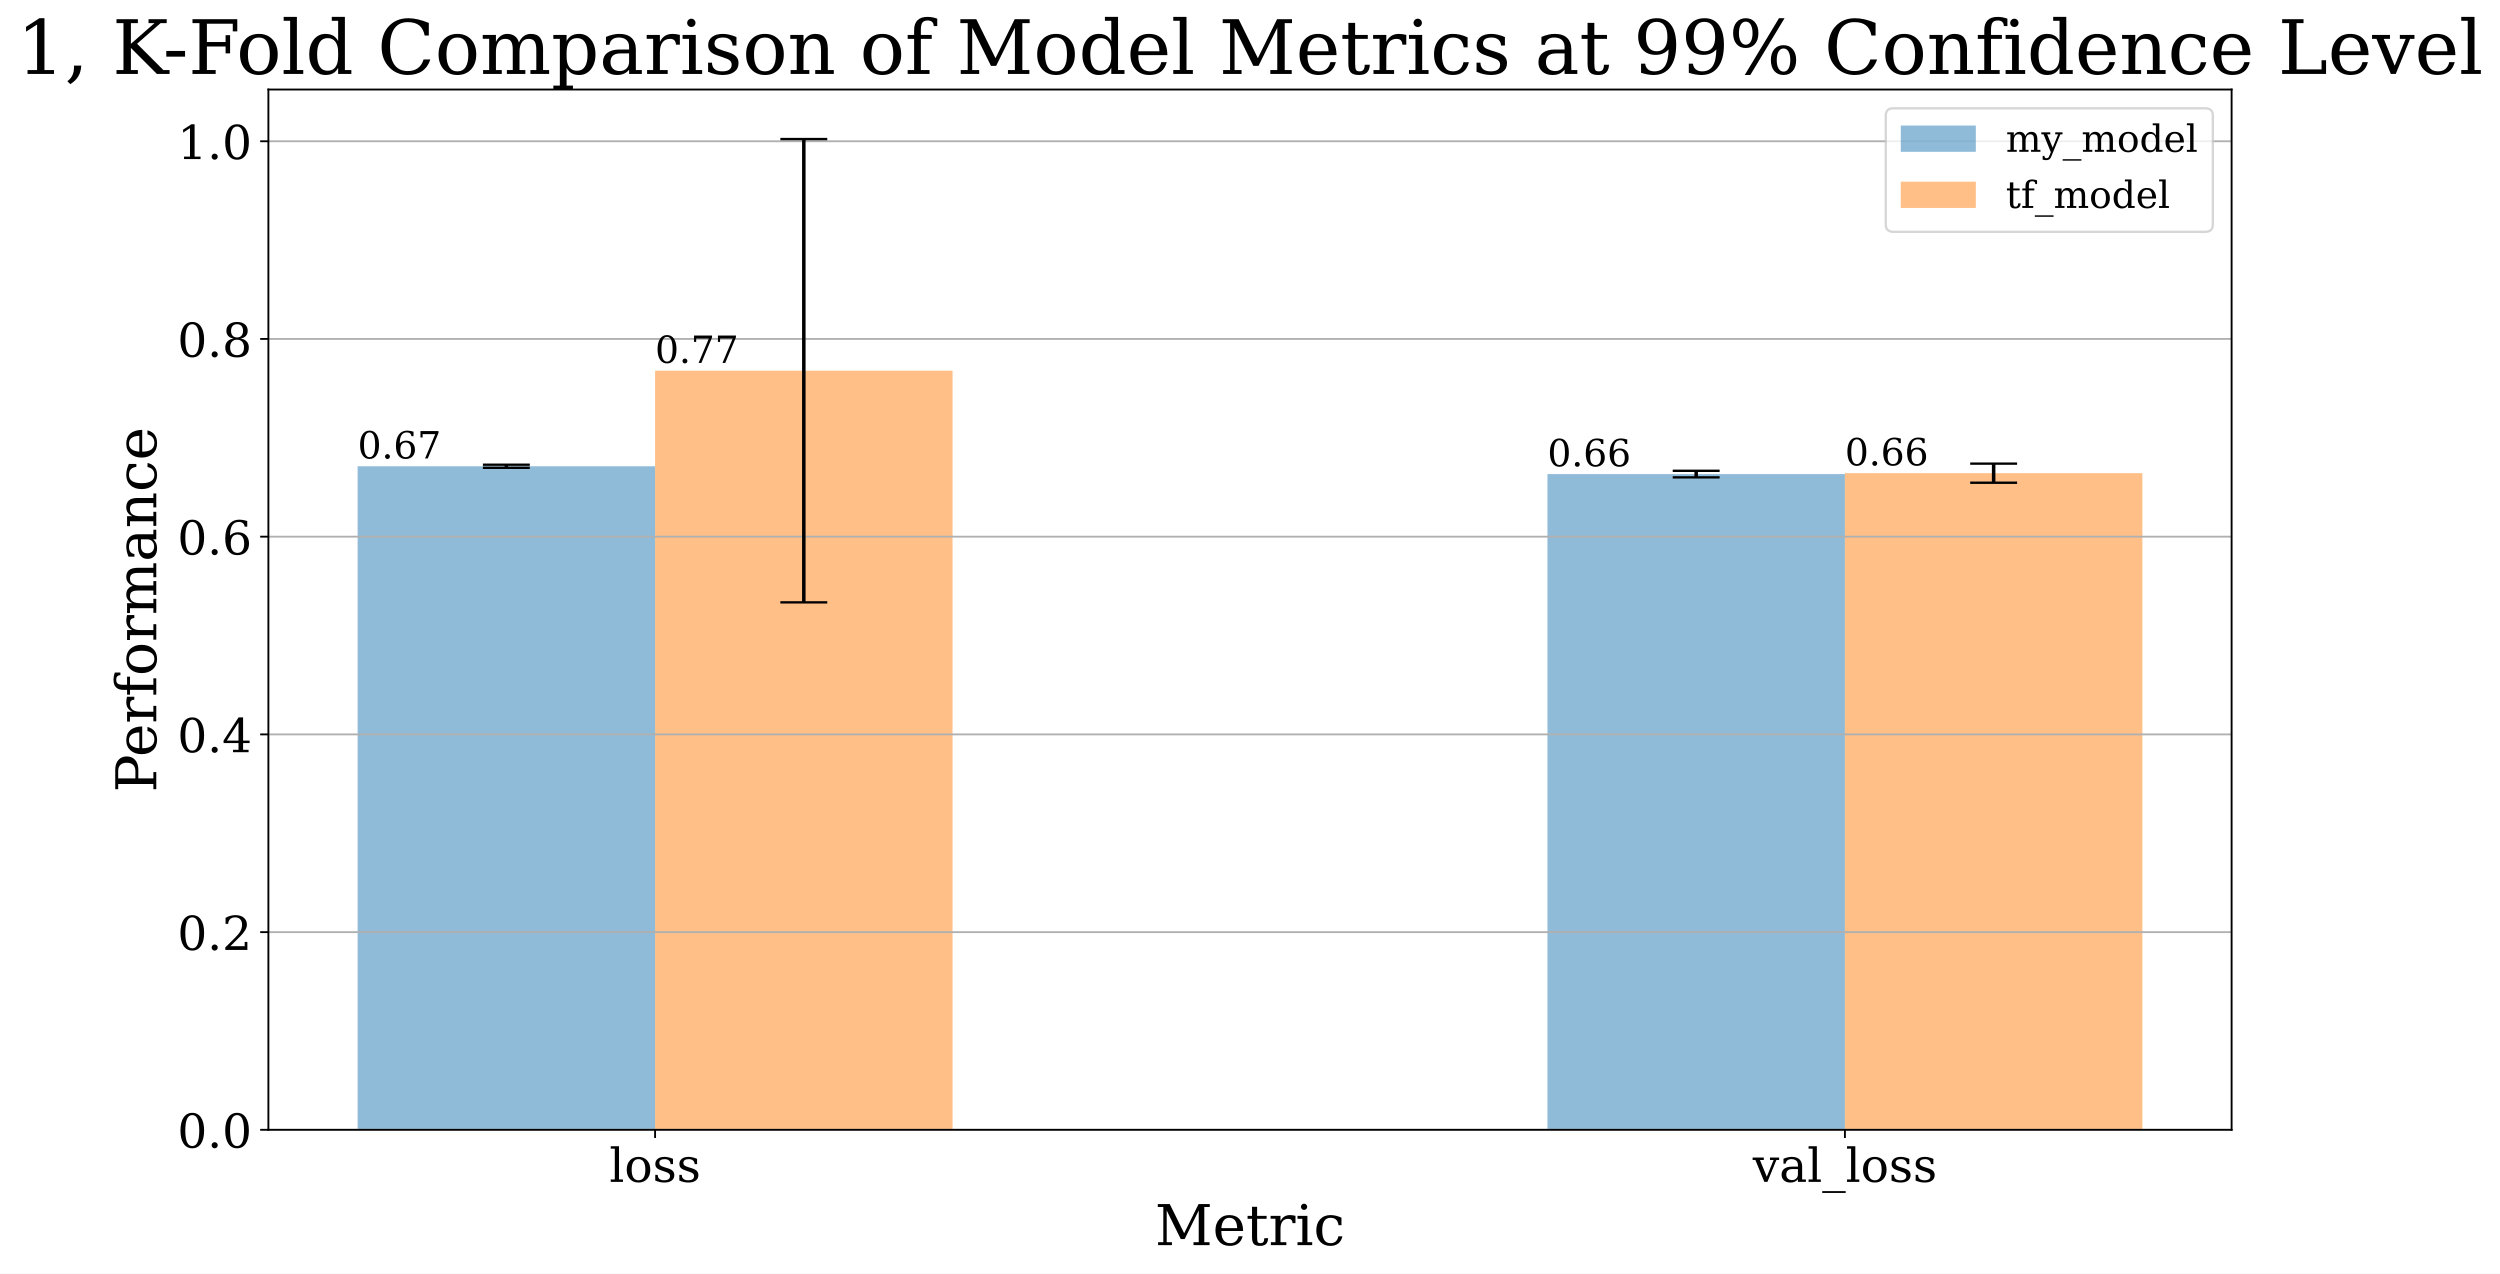
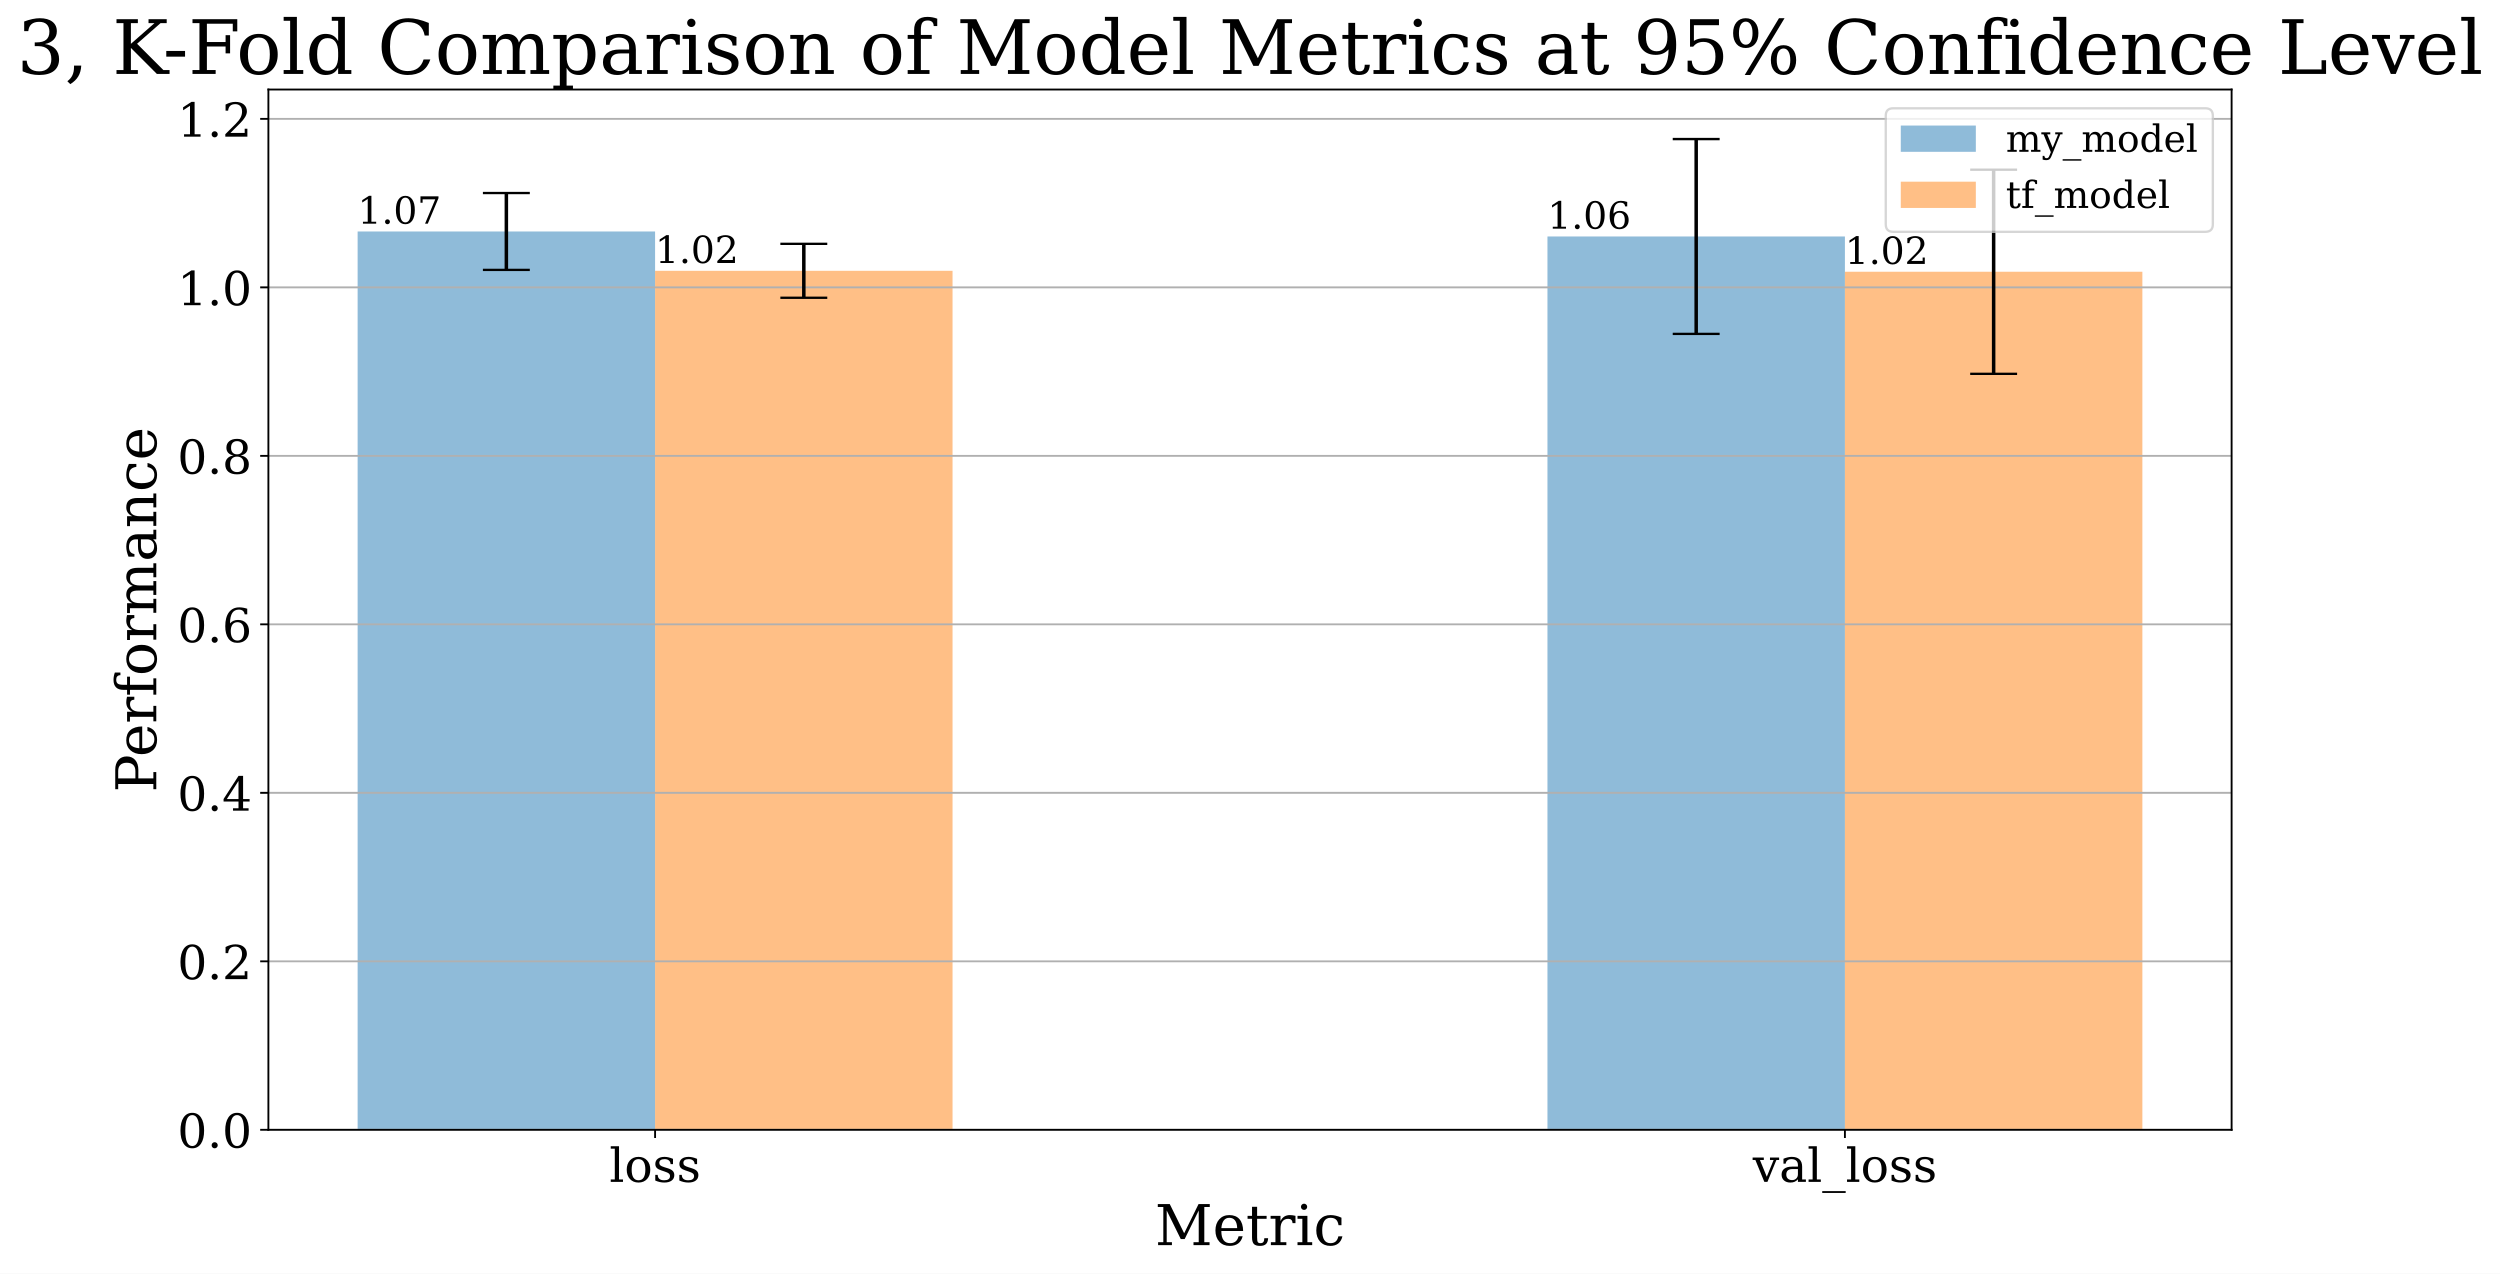
<svg xmlns="http://www.w3.org/2000/svg" xmlns:xlink="http://www.w3.org/1999/xlink" width="1065.855pt" height="543.03pt" viewBox="0 0 1065.855 543.03" version="1.1">
  <defs>
    <style type="text/css">*{stroke-linejoin: round; stroke-linecap: butt}</style>
  </defs>
  <g id="figure_1">
    <g id="patch_1">
      <path d="M 0 543.03  L 1065.855 543.03  L 1065.855 0  L 0 0  z " style="fill: #ffffff" />
    </g>
    <g id="axes_1">
      <g id="patch_2">
        <path d="M 114.427 481.69  L 951.428 481.69  L 951.428 38.17  L 114.427 38.17  z " style="fill: #ffffff" />
      </g>
      <g id="patch_3">
-         <path d="M 152.473 481.69  L 279.291 481.69  L 279.291 198.786  L 152.473 198.786  z " clip-path="url(#p921699e344)" style="fill: #1f77b4; opacity: 0.5" />
+         <path d="M 152.473 481.69  L 279.291 481.69  L 279.291 98.694  L 152.473 98.694  z " clip-path="url(#p85c642bf9f)" style="fill: #1f77b4; opacity: 0.5" />
      </g>
      <g id="patch_4">
-         <path d="M 659.746 481.69  L 786.564 481.69  L 786.564 202.12  L 659.746 202.12  z " clip-path="url(#p921699e344)" style="fill: #1f77b4; opacity: 0.5" />
+         <path d="M 659.746 481.69  L 786.564 481.69  L 786.564 100.822  L 659.746 100.822  z " clip-path="url(#p85c642bf9f)" style="fill: #1f77b4; opacity: 0.5" />
      </g>
      <g id="patch_5">
-         <path d="M 279.291 481.69  L 406.109 481.69  L 406.109 158.048  L 279.291 158.048  z " clip-path="url(#p921699e344)" style="fill: #ff7f0e; opacity: 0.5" />
+         <path d="M 279.291 481.69  L 406.109 481.69  L 406.109 115.456  L 279.291 115.456  z " clip-path="url(#p85c642bf9f)" style="fill: #ff7f0e; opacity: 0.5" />
      </g>
      <g id="patch_6">
-         <path d="M 786.564 481.69  L 913.382 481.69  L 913.382 201.734  L 786.564 201.734  z " clip-path="url(#p921699e344)" style="fill: #ff7f0e; opacity: 0.5" />
+         <path d="M 786.564 481.69  L 913.382 481.69  L 913.382 115.857  L 786.564 115.857  z " clip-path="url(#p85c642bf9f)" style="fill: #ff7f0e; opacity: 0.5" />
      </g>
      <g id="matplotlib.axis_1">
        <g id="xtick_1">
          <g id="line2d_1">
            <defs>
-               <path id="m32a943ce74" d="M 0 0  L 0 3.5  " style="stroke: #000000; stroke-width: 0.8" />
+               <path id="m75c586882e" d="M 0 0  L 0 3.5  " style="stroke: #000000; stroke-width: 0.8" />
            </defs>
            <g>
-               <use xlink:href="#m32a943ce74" x="279.291" y="481.69" style="stroke: #000000; stroke-width: 0.8" />
+               <use xlink:href="#m75c586882e" x="279.291" y="481.69" style="stroke: #000000; stroke-width: 0.8" />
            </g>
          </g>
          <g id="text_1">
            <g transform="translate(259.8099 503.8869)scale(0.2 -0.2)">
              <defs>
                <path id="DejaVuSerif-6c" d="M 1313 331  L 1856 331  L 1856 0  L 184 0  L 184 331  L 738 331  L 738 4531  L 184 4531  L 184 4863  L 1313 4863  L 1313 331  z " transform="scale(0.015625)" />
                <path id="DejaVuSerif-6f" d="M 1925 219  Q 2388 219 2623 584  Q 2859 950 2859 1663  Q 2859 2375 2623 2739  Q 2388 3103 1925 3103  Q 1463 3103 1227 2739  Q 991 2375 991 1663  Q 991 950 1228 584  Q 1466 219 1925 219  z M 1925 -91  Q 1200 -91 759 389  Q 319 869 319 1663  Q 319 2456 758 2934  Q 1197 3413 1925 3413  Q 2653 3413 3092 2934  Q 3531 2456 3531 1663  Q 3531 869 3092 389  Q 2653 -91 1925 -91  z " transform="scale(0.015625)" />
                <path id="DejaVuSerif-73" d="M 359 184  L 359 959  L 691 959  Q 703 588 923 403  Q 1144 219 1575 219  Q 1963 219 2166 364  Q 2369 509 2369 788  Q 2369 1006 2220 1140  Q 2072 1275 1594 1428  L 1178 1569  Q 750 1706 558 1912  Q 366 2119 366 2438  Q 366 2894 700 3153  Q 1034 3413 1625 3413  Q 1888 3413 2178 3344  Q 2469 3275 2778 3144  L 2778 2419  L 2447 2419  Q 2434 2741 2221 2922  Q 2009 3103 1644 3103  Q 1281 3103 1095 2975  Q 909 2847 909 2591  Q 909 2381 1050 2254  Q 1191 2128 1613 1997  L 2069 1856  Q 2541 1709 2748 1489  Q 2956 1269 2956 922  Q 2956 450 2595 179  Q 2234 -91 1600 -91  Q 1278 -91 972 -22  Q 666 47 359 184  z " transform="scale(0.015625)" />
              </defs>
              <use xlink:href="#DejaVuSerif-6c" />
              <use xlink:href="#DejaVuSerif-6f" x="31.982" />
              <use xlink:href="#DejaVuSerif-73" x="92.188" />
              <use xlink:href="#DejaVuSerif-73" x="143.506" />
            </g>
          </g>
        </g>
        <g id="xtick_2">
          <g id="line2d_2">
            <g>
-               <use xlink:href="#m32a943ce74" x="786.564" y="481.69" style="stroke: #000000; stroke-width: 0.8" />
+               <use xlink:href="#m75c586882e" x="786.564" y="481.69" style="stroke: #000000; stroke-width: 0.8" />
            </g>
          </g>
          <g id="text_2">
            <g transform="translate(747.2717 503.8869)scale(0.2 -0.2)">
              <defs>
                <path id="DejaVuSerif-76" d="M 1581 0  L 359 2988  L -19 2988  L -19 3322  L 1509 3322  L 1509 2988  L 978 2988  L 1913 703  L 2847 2988  L 2350 2988  L 2350 3322  L 3597 3322  L 3597 2988  L 3225 2988  L 2003 0  L 1581 0  z " transform="scale(0.015625)" />
                <path id="DejaVuSerif-61" d="M 2547 1044  L 2547 1747  L 1806 1747  Q 1378 1747 1168 1562  Q 959 1378 959 997  Q 959 650 1171 447  Q 1384 244 1747 244  Q 2106 244 2326 466  Q 2547 688 2547 1044  z M 3122 2075  L 3122 331  L 3634 331  L 3634 0  L 2547 0  L 2547 359  Q 2356 128 2106 18  Q 1856 -91 1522 -91  Q 969 -91 644 203  Q 319 497 319 997  Q 319 1513 691 1797  Q 1063 2081 1741 2081  L 2547 2081  L 2547 2309  Q 2547 2688 2317 2895  Q 2088 3103 1672 3103  Q 1328 3103 1125 2947  Q 922 2791 872 2484  L 575 2484  L 575 3156  Q 875 3284 1158 3348  Q 1441 3413 1709 3413  Q 2400 3413 2761 3070  Q 3122 2728 3122 2075  z " transform="scale(0.015625)" />
                <path id="DejaVuSerif-5f" d="M 3200 -1259  L 3200 -1509  L 0 -1509  L 0 -1259  L 3200 -1259  z " transform="scale(0.015625)" />
              </defs>
              <use xlink:href="#DejaVuSerif-76" />
              <use xlink:href="#DejaVuSerif-61" x="56.494" />
              <use xlink:href="#DejaVuSerif-6c" x="116.113" />
              <use xlink:href="#DejaVuSerif-5f" x="148.096" />
              <use xlink:href="#DejaVuSerif-6c" x="198.096" />
              <use xlink:href="#DejaVuSerif-6f" x="230.078" />
              <use xlink:href="#DejaVuSerif-73" x="290.283" />
              <use xlink:href="#DejaVuSerif-73" x="341.602" />
            </g>
          </g>
        </g>
        <g id="text_3">
          <g transform="translate(492.4219 530.8388)scale(0.24 -0.24)">
            <defs>
              <path id="DejaVuSerif-4d" d="M 353 0  L 353 331  L 947 331  L 947 4331  L 319 4331  L 319 4666  L 1678 4666  L 3316 1344  L 4953 4666  L 6228 4666  L 6228 4331  L 5606 4331  L 5606 331  L 6203 331  L 6203 0  L 4378 0  L 4378 331  L 4972 331  L 4972 3938  L 3372 684  L 2931 684  L 1331 3938  L 1331 331  L 1925 331  L 1925 0  L 353 0  z " transform="scale(0.015625)" />
              <path id="DejaVuSerif-65" d="M 3469 1600  L 991 1600  L 991 1575  Q 991 903 1244 561  Q 1497 219 1991 219  Q 2369 219 2611 417  Q 2853 616 2950 1006  L 3413 1006  Q 3275 459 2904 184  Q 2534 -91 1931 -91  Q 1203 -91 761 389  Q 319 869 319 1663  Q 319 2450 753 2931  Q 1188 3413 1894 3413  Q 2647 3413 3050 2948  Q 3453 2484 3469 1600  z M 2791 1931  Q 2772 2513 2545 2808  Q 2319 3103 1894 3103  Q 1497 3103 1269 2806  Q 1041 2509 991 1931  L 2791 1931  z " transform="scale(0.015625)" />
              <path id="DejaVuSerif-74" d="M 691 2988  L 184 2988  L 184 3322  L 691 3322  L 691 4353  L 1269 4353  L 1269 3322  L 2350 3322  L 2350 2988  L 1269 2988  L 1269 878  Q 1269 456 1350 337  Q 1431 219 1650 219  Q 1875 219 1978 351  Q 2081 484 2088 781  L 2522 781  Q 2497 328 2275 118  Q 2053 -91 1600 -91  Q 1103 -91 897 129  Q 691 350 691 878  L 691 2988  z " transform="scale(0.015625)" />
              <path id="DejaVuSerif-72" d="M 3059 3328  L 3059 2497  L 2728 2497  Q 2713 2744 2591 2866  Q 2469 2988 2234 2988  Q 1809 2988 1582 2694  Q 1356 2400 1356 1850  L 1356 331  L 2022 331  L 2022 0  L 263 0  L 263 331  L 781 331  L 781 2994  L 231 2994  L 231 3322  L 1356 3322  L 1356 2731  Q 1525 3078 1790 3245  Q 2056 3413 2438 3413  Q 2578 3413 2733 3391  Q 2888 3369 3059 3328  z " transform="scale(0.015625)" />
              <path id="DejaVuSerif-69" d="M 622 4353  Q 622 4497 726 4603  Q 831 4709 978 4709  Q 1122 4709 1226 4603  Q 1331 4497 1331 4353  Q 1331 4206 1228 4103  Q 1125 4000 978 4000  Q 831 4000 726 4103  Q 622 4206 622 4353  z M 1356 331  L 1900 331  L 1900 0  L 231 0  L 231 331  L 781 331  L 781 2988  L 231 2988  L 231 3322  L 1356 3322  L 1356 331  z " transform="scale(0.015625)" />
              <path id="DejaVuSerif-63" d="M 3291 997  Q 3169 466 2822 187  Q 2475 -91 1925 -91  Q 1200 -91 759 389  Q 319 869 319 1663  Q 319 2459 759 2936  Q 1200 3413 1925 3413  Q 2241 3413 2553 3339  Q 2866 3266 3181 3116  L 3181 2266  L 2847 2266  Q 2781 2703 2561 2903  Q 2341 3103 1931 3103  Q 1466 3103 1228 2742  Q 991 2381 991 1663  Q 991 944 1227 581  Q 1463 219 1931 219  Q 2303 219 2525 412  Q 2747 606 2828 997  L 3291 997  z " transform="scale(0.015625)" />
            </defs>
            <use xlink:href="#DejaVuSerif-4d" />
            <use xlink:href="#DejaVuSerif-65" x="102.393" />
            <use xlink:href="#DejaVuSerif-74" x="161.572" />
            <use xlink:href="#DejaVuSerif-72" x="201.758" />
            <use xlink:href="#DejaVuSerif-69" x="249.561" />
            <use xlink:href="#DejaVuSerif-63" x="281.543" />
          </g>
        </g>
      </g>
      <g id="matplotlib.axis_2">
        <g id="ytick_1">
          <g id="line2d_3">
-             <path d="M 114.427 481.69  L 951.428 481.69  " clip-path="url(#p921699e344)" style="fill: none; stroke: #b0b0b0; stroke-width: 0.8; stroke-linecap: square" />
+             <path d="M 114.427 481.69  L 951.428 481.69  " clip-path="url(#p85c642bf9f)" style="fill: none; stroke: #b0b0b0; stroke-width: 0.8; stroke-linecap: square" />
          </g>
          <g id="line2d_4">
            <defs>
-               <path id="md93c930e29" d="M 0 0  L -3.5 0  " style="stroke: #000000; stroke-width: 0.8" />
+               <path id="mfd58dc475e" d="M 0 0  L -3.5 0  " style="stroke: #000000; stroke-width: 0.8" />
            </defs>
            <g>
-               <use xlink:href="#md93c930e29" x="114.427" y="481.69" style="stroke: #000000; stroke-width: 0.8" />
+               <use xlink:href="#mfd58dc475e" x="114.427" y="481.69" style="stroke: #000000; stroke-width: 0.8" />
            </g>
          </g>
          <g id="text_4">
            <g transform="translate(75.62125 489.2884)scale(0.2 -0.2)">
              <defs>
                <path id="DejaVuSerif-30" d="M 2034 219  Q 2513 219 2750 744  Q 2988 1269 2988 2328  Q 2988 3391 2750 3916  Q 2513 4441 2034 4441  Q 1556 4441 1318 3916  Q 1081 3391 1081 2328  Q 1081 1269 1318 744  Q 1556 219 2034 219  z M 2034 -91  Q 1275 -91 848 546  Q 422 1184 422 2328  Q 422 3475 848 4112  Q 1275 4750 2034 4750  Q 2797 4750 3222 4112  Q 3647 3475 3647 2328  Q 3647 1184 3222 546  Q 2797 -91 2034 -91  z " transform="scale(0.015625)" />
                <path id="DejaVuSerif-2e" d="M 603 325  Q 603 500 722 622  Q 841 744 1019 744  Q 1191 744 1312 622  Q 1434 500 1434 325  Q 1434 153 1312 31  Q 1191 -91 1019 -91  Q 841 -91 722 29  Q 603 150 603 325  z " transform="scale(0.015625)" />
              </defs>
              <use xlink:href="#DejaVuSerif-30" />
              <use xlink:href="#DejaVuSerif-2e" x="63.623" />
              <use xlink:href="#DejaVuSerif-30" x="95.41" />
            </g>
          </g>
        </g>
        <g id="ytick_2">
          <g id="line2d_5">
-             <path d="M 114.427 397.395  L 951.428 397.395  " clip-path="url(#p921699e344)" style="fill: none; stroke: #b0b0b0; stroke-width: 0.8; stroke-linecap: square" />
+             <path d="M 114.427 409.855  L 951.428 409.855  " clip-path="url(#p85c642bf9f)" style="fill: none; stroke: #b0b0b0; stroke-width: 0.8; stroke-linecap: square" />
          </g>
          <g id="line2d_6">
            <g>
-               <use xlink:href="#md93c930e29" x="114.427" y="397.395" style="stroke: #000000; stroke-width: 0.8" />
+               <use xlink:href="#mfd58dc475e" x="114.427" y="409.855" style="stroke: #000000; stroke-width: 0.8" />
            </g>
          </g>
          <g id="text_5">
-             <g transform="translate(75.62125 404.9935)scale(0.2 -0.2)">
+             <g transform="translate(75.62125 417.4536)scale(0.2 -0.2)">
              <defs>
                <path id="DejaVuSerif-32" d="M 819 3553  L 469 3553  L 469 4384  Q 803 4563 1142 4656  Q 1481 4750 1806 4750  Q 2534 4750 2956 4397  Q 3378 4044 3378 3438  Q 3378 2753 2422 1800  Q 2347 1728 2309 1691  L 1131 513  L 3078 513  L 3078 1088  L 3444 1088  L 3444 0  L 434 0  L 434 341  L 1850 1753  Q 2319 2222 2519 2614  Q 2719 3006 2719 3438  Q 2719 3909 2473 4175  Q 2228 4441 1797 4441  Q 1350 4441 1106 4219  Q 863 3997 819 3553  z " transform="scale(0.015625)" />
              </defs>
              <use xlink:href="#DejaVuSerif-30" />
              <use xlink:href="#DejaVuSerif-2e" x="63.623" />
              <use xlink:href="#DejaVuSerif-32" x="95.41" />
            </g>
          </g>
        </g>
        <g id="ytick_3">
          <g id="line2d_7">
-             <path d="M 114.427 313.1  L 951.428 313.1  " clip-path="url(#p921699e344)" style="fill: none; stroke: #b0b0b0; stroke-width: 0.8; stroke-linecap: square" />
+             <path d="M 114.427 338.02  L 951.428 338.02  " clip-path="url(#p85c642bf9f)" style="fill: none; stroke: #b0b0b0; stroke-width: 0.8; stroke-linecap: square" />
          </g>
          <g id="line2d_8">
            <g>
-               <use xlink:href="#md93c930e29" x="114.427" y="313.1" style="stroke: #000000; stroke-width: 0.8" />
+               <use xlink:href="#mfd58dc475e" x="114.427" y="338.02" style="stroke: #000000; stroke-width: 0.8" />
            </g>
          </g>
          <g id="text_6">
-             <g transform="translate(75.62125 320.6985)scale(0.2 -0.2)">
+             <g transform="translate(75.62125 345.6188)scale(0.2 -0.2)">
              <defs>
                <path id="DejaVuSerif-34" d="M 2234 1581  L 2234 4063  L 641 1581  L 2234 1581  z M 3609 0  L 1484 0  L 1484 331  L 2234 331  L 2234 1247  L 197 1247  L 197 1588  L 2241 4750  L 2859 4750  L 2859 1581  L 3750 1581  L 3750 1247  L 2859 1247  L 2859 331  L 3609 331  L 3609 0  z " transform="scale(0.015625)" />
              </defs>
              <use xlink:href="#DejaVuSerif-30" />
              <use xlink:href="#DejaVuSerif-2e" x="63.623" />
              <use xlink:href="#DejaVuSerif-34" x="95.41" />
            </g>
          </g>
        </g>
        <g id="ytick_4">
          <g id="line2d_9">
-             <path d="M 114.427 228.805  L 951.428 228.805  " clip-path="url(#p921699e344)" style="fill: none; stroke: #b0b0b0; stroke-width: 0.8; stroke-linecap: square" />
+             <path d="M 114.427 266.185  L 951.428 266.185  " clip-path="url(#p85c642bf9f)" style="fill: none; stroke: #b0b0b0; stroke-width: 0.8; stroke-linecap: square" />
          </g>
          <g id="line2d_10">
            <g>
-               <use xlink:href="#md93c930e29" x="114.427" y="228.805" style="stroke: #000000; stroke-width: 0.8" />
+               <use xlink:href="#mfd58dc475e" x="114.427" y="266.185" style="stroke: #000000; stroke-width: 0.8" />
            </g>
          </g>
          <g id="text_7">
-             <g transform="translate(75.62125 236.4036)scale(0.2 -0.2)">
+             <g transform="translate(75.62125 273.7839)scale(0.2 -0.2)">
              <defs>
                <path id="DejaVuSerif-36" d="M 2094 219  Q 2534 219 2771 542  Q 3009 866 3009 1472  Q 3009 2078 2771 2401  Q 2534 2725 2094 2725  Q 1647 2725 1412 2412  Q 1178 2100 1178 1509  Q 1178 888 1415 553  Q 1653 219 2094 219  z M 1075 2569  Q 1288 2803 1556 2918  Q 1825 3034 2163 3034  Q 2859 3034 3264 2615  Q 3669 2197 3669 1472  Q 3669 763 3233 336  Q 2797 -91 2069 -91  Q 1278 -91 853 498  Q 428 1088 428 2181  Q 428 3406 931 4078  Q 1434 4750 2350 4750  Q 2597 4750 2869 4703  Q 3141 4656 3425 4563  L 3425 3794  L 3072 3794  Q 3034 4109 2831 4275  Q 2628 4441 2284 4441  Q 1678 4441 1381 3981  Q 1084 3522 1075 2569  z " transform="scale(0.015625)" />
              </defs>
              <use xlink:href="#DejaVuSerif-30" />
              <use xlink:href="#DejaVuSerif-2e" x="63.623" />
              <use xlink:href="#DejaVuSerif-36" x="95.41" />
            </g>
          </g>
        </g>
        <g id="ytick_5">
          <g id="line2d_11">
-             <path d="M 114.427 144.51  L 951.428 144.51  " clip-path="url(#p921699e344)" style="fill: none; stroke: #b0b0b0; stroke-width: 0.8; stroke-linecap: square" />
+             <path d="M 114.427 194.351  L 951.428 194.351  " clip-path="url(#p85c642bf9f)" style="fill: none; stroke: #b0b0b0; stroke-width: 0.8; stroke-linecap: square" />
          </g>
          <g id="line2d_12">
            <g>
-               <use xlink:href="#md93c930e29" x="114.427" y="144.51" style="stroke: #000000; stroke-width: 0.8" />
+               <use xlink:href="#mfd58dc475e" x="114.427" y="194.351" style="stroke: #000000; stroke-width: 0.8" />
            </g>
          </g>
          <g id="text_8">
-             <g transform="translate(75.62125 152.1086)scale(0.2 -0.2)">
+             <g transform="translate(75.62125 201.9491)scale(0.2 -0.2)">
              <defs>
                <path id="DejaVuSerif-38" d="M 2981 1275  Q 2981 1775 2732 2051  Q 2484 2328 2034 2328  Q 1584 2328 1336 2051  Q 1088 1775 1088 1275  Q 1088 772 1336 495  Q 1584 219 2034 219  Q 2484 219 2732 495  Q 2981 772 2981 1275  z M 2853 3541  Q 2853 3966 2637 4203  Q 2422 4441 2034 4441  Q 1650 4441 1433 4203  Q 1216 3966 1216 3541  Q 1216 3113 1433 2875  Q 1650 2638 2034 2638  Q 2422 2638 2637 2875  Q 2853 3113 2853 3541  z M 2516 2484  Q 3047 2413 3344 2092  Q 3641 1772 3641 1275  Q 3641 619 3225 264  Q 2809 -91 2034 -91  Q 1263 -91 845 264  Q 428 619 428 1275  Q 428 1772 725 2092  Q 1022 2413 1556 2484  Q 1084 2569 832 2842  Q 581 3116 581 3541  Q 581 4103 968 4426  Q 1356 4750 2034 4750  Q 2713 4750 3100 4426  Q 3488 4103 3488 3541  Q 3488 3116 3236 2842  Q 2984 2569 2516 2484  z " transform="scale(0.015625)" />
              </defs>
              <use xlink:href="#DejaVuSerif-30" />
              <use xlink:href="#DejaVuSerif-2e" x="63.623" />
              <use xlink:href="#DejaVuSerif-38" x="95.41" />
            </g>
          </g>
        </g>
        <g id="ytick_6">
          <g id="line2d_13">
-             <path d="M 114.427 60.215  L 951.428 60.215  " clip-path="url(#p921699e344)" style="fill: none; stroke: #b0b0b0; stroke-width: 0.8; stroke-linecap: square" />
+             <path d="M 114.427 122.516  L 951.428 122.516  " clip-path="url(#p85c642bf9f)" style="fill: none; stroke: #b0b0b0; stroke-width: 0.8; stroke-linecap: square" />
          </g>
          <g id="line2d_14">
            <g>
-               <use xlink:href="#md93c930e29" x="114.427" y="60.215" style="stroke: #000000; stroke-width: 0.8" />
+               <use xlink:href="#mfd58dc475e" x="114.427" y="122.516" style="stroke: #000000; stroke-width: 0.8" />
            </g>
          </g>
          <g id="text_9">
-             <g transform="translate(75.62125 67.81367)scale(0.2 -0.2)">
+             <g transform="translate(75.62125 130.1142)scale(0.2 -0.2)">
              <defs>
                <path id="DejaVuSerif-31" d="M 909 0  L 909 331  L 1722 331  L 1722 4213  L 781 3603  L 781 4013  L 1919 4750  L 2350 4750  L 2350 331  L 3163 331  L 3163 0  L 909 0  z " transform="scale(0.015625)" />
              </defs>
              <use xlink:href="#DejaVuSerif-31" />
              <use xlink:href="#DejaVuSerif-2e" x="63.623" />
              <use xlink:href="#DejaVuSerif-30" x="95.41" />
            </g>
          </g>
        </g>
-         <g id="text_10">
+         <g id="ytick_7">
+           <g id="line2d_15">
+             <path d="M 114.427 50.681  L 951.428 50.681  " clip-path="url(#p85c642bf9f)" style="fill: none; stroke: #b0b0b0; stroke-width: 0.8; stroke-linecap: square" />
+           </g>
+           <g id="line2d_16">
+             <g>
+               <use xlink:href="#mfd58dc475e" x="114.427" y="50.681" style="stroke: #000000; stroke-width: 0.8" />
+             </g>
+           </g>
+           <g id="text_10">
+             <g transform="translate(75.62125 58.27939)scale(0.2 -0.2)">
+               <use xlink:href="#DejaVuSerif-31" />
+               <use xlink:href="#DejaVuSerif-2e" x="63.623" />
+               <use xlink:href="#DejaVuSerif-32" x="95.41" />
+             </g>
+           </g>
+         </g>
+         <g id="text_11">
          <g transform="translate(66.63 337.7894)rotate(-90)scale(0.24 -0.24)">
            <defs>
              <path id="DejaVuSerif-50" d="M 1581 2375  L 2406 2375  Q 2872 2375 3115 2626  Q 3359 2878 3359 3353  Q 3359 3831 3115 4081  Q 2872 4331 2406 4331  L 1581 4331  L 1581 2375  z M 353 0  L 353 331  L 947 331  L 947 4331  L 353 4331  L 353 4666  L 2559 4666  Q 3259 4666 3668 4311  Q 4078 3956 4078 3353  Q 4078 2753 3668 2397  Q 3259 2041 2559 2041  L 1581 2041  L 1581 331  L 2303 331  L 2303 0  L 353 0  z " transform="scale(0.015625)" />
              <path id="DejaVuSerif-66" d="M 2753 4078  L 2450 4078  Q 2447 4313 2317 4434  Q 2188 4556 1941 4556  Q 1619 4556 1487 4379  Q 1356 4203 1356 3750  L 1356 3322  L 2284 3322  L 2284 2988  L 1356 2988  L 1356 331  L 2094 331  L 2094 0  L 231 0  L 231 331  L 781 331  L 781 2988  L 231 2988  L 231 3322  L 781 3322  L 781 3738  Q 781 4294 1070 4578  Q 1359 4863 1919 4863  Q 2128 4863 2337 4825  Q 2547 4788 2753 4709  L 2753 4078  z " transform="scale(0.015625)" />
              <path id="DejaVuSerif-6d" d="M 3316 2675  Q 3481 3041 3739 3227  Q 3997 3413 4341 3413  Q 4863 3413 5119 3089  Q 5375 2766 5375 2113  L 5375 331  L 5894 331  L 5894 0  L 4300 0  L 4300 331  L 4800 331  L 4800 2047  Q 4800 2556 4650 2772  Q 4500 2988 4153 2988  Q 3769 2988 3567 2697  Q 3366 2406 3366 1850  L 3366 331  L 3866 331  L 3866 0  L 2291 0  L 2291 331  L 2791 331  L 2791 2069  Q 2791 2566 2641 2777  Q 2491 2988 2144 2988  Q 1759 2988 1557 2697  Q 1356 2406 1356 1850  L 1356 331  L 1856 331  L 1856 0  L 263 0  L 263 331  L 781 331  L 781 2994  L 231 2994  L 231 3322  L 1356 3322  L 1356 2731  Q 1516 3063 1762 3238  Q 2009 3413 2322 3413  Q 2709 3413 2968 3220  Q 3228 3028 3316 2675  z " transform="scale(0.015625)" />
              <path id="DejaVuSerif-6e" d="M 263 0  L 263 331  L 781 331  L 781 2988  L 231 2988  L 231 3322  L 1356 3322  L 1356 2731  Q 1516 3069 1770 3241  Q 2025 3413 2363 3413  Q 2913 3413 3172 3097  Q 3431 2781 3431 2113  L 3431 331  L 3944 331  L 3944 0  L 2356 0  L 2356 331  L 2853 331  L 2853 1931  Q 2853 2541 2703 2767  Q 2553 2994 2175 2994  Q 1775 2994 1565 2701  Q 1356 2409 1356 1850  L 1356 331  L 1856 331  L 1856 0  L 263 0  z " transform="scale(0.015625)" />
            </defs>
            <use xlink:href="#DejaVuSerif-50" />
            <use xlink:href="#DejaVuSerif-65" x="62.785" />
            <use xlink:href="#DejaVuSerif-72" x="121.965" />
            <use xlink:href="#DejaVuSerif-66" x="169.768" />
            <use xlink:href="#DejaVuSerif-6f" x="206.779" />
            <use xlink:href="#DejaVuSerif-72" x="266.984" />
            <use xlink:href="#DejaVuSerif-6d" x="314.787" />
            <use xlink:href="#DejaVuSerif-61" x="409.611" />
            <use xlink:href="#DejaVuSerif-6e" x="469.23" />
            <use xlink:href="#DejaVuSerif-63" x="533.635" />
            <use xlink:href="#DejaVuSerif-65" x="589.641" />
          </g>
        </g>
      </g>
      <g id="LineCollection_1">
-         <path d="M 215.882 199.441  L 215.882 198.132  " clip-path="url(#p921699e344)" style="fill: none; stroke: #000000; stroke-width: 1.5" />
-         <path d="M 723.155 203.519  L 723.155 200.722  " clip-path="url(#p921699e344)" style="fill: none; stroke: #000000; stroke-width: 1.5" />
-       </g>
-       <g id="line2d_15">
+         <path d="M 215.882 115.078  L 215.882 82.309  " clip-path="url(#p85c642bf9f)" style="fill: none; stroke: #000000; stroke-width: 1.5" />
+         <path d="M 723.155 142.354  L 723.155 59.29  " clip-path="url(#p85c642bf9f)" style="fill: none; stroke: #000000; stroke-width: 1.5" />
+       </g>
+       <g id="line2d_17">
        <defs>
-           <path id="m8370856636" d="M 10 0  L -10 -0  " style="stroke: #000000" />
+           <path id="m499b278a31" d="M 10 0  L -10 -0  " style="stroke: #000000" />
        </defs>
-         <g clip-path="url(#p921699e344)">
-           <use xlink:href="#m8370856636" x="215.882" y="199.441" style="stroke: #000000" />
-           <use xlink:href="#m8370856636" x="723.155" y="203.519" style="stroke: #000000" />
-         </g>
-       </g>
-       <g id="line2d_16">
-         <g clip-path="url(#p921699e344)">
-           <use xlink:href="#m8370856636" x="215.882" y="198.132" style="stroke: #000000" />
-           <use xlink:href="#m8370856636" x="723.155" y="200.722" style="stroke: #000000" />
+         <g clip-path="url(#p85c642bf9f)">
+           <use xlink:href="#m499b278a31" x="215.882" y="115.078" style="stroke: #000000" />
+           <use xlink:href="#m499b278a31" x="723.155" y="142.354" style="stroke: #000000" />
+         </g>
+       </g>
+       <g id="line2d_18">
+         <g clip-path="url(#p85c642bf9f)">
+           <use xlink:href="#m499b278a31" x="215.882" y="82.309" style="stroke: #000000" />
+           <use xlink:href="#m499b278a31" x="723.155" y="59.29" style="stroke: #000000" />
        </g>
      </g>
      <g id="LineCollection_2">
-         <path d="M 342.7 256.806  L 342.7 59.29  " clip-path="url(#p921699e344)" style="fill: none; stroke: #000000; stroke-width: 1.5" />
-         <path d="M 849.973 205.809  L 849.973 197.659  " clip-path="url(#p921699e344)" style="fill: none; stroke: #000000; stroke-width: 1.5" />
-       </g>
-       <g id="line2d_17">
-         <g clip-path="url(#p921699e344)">
-           <use xlink:href="#m8370856636" x="342.7" y="256.806" style="stroke: #000000" />
-           <use xlink:href="#m8370856636" x="849.973" y="205.809" style="stroke: #000000" />
-         </g>
-       </g>
-       <g id="line2d_18">
-         <g clip-path="url(#p921699e344)">
-           <use xlink:href="#m8370856636" x="342.7" y="59.29" style="stroke: #000000" />
-           <use xlink:href="#m8370856636" x="849.973" y="197.659" style="stroke: #000000" />
+         <path d="M 342.7 126.954  L 342.7 103.958  " clip-path="url(#p85c642bf9f)" style="fill: none; stroke: #000000; stroke-width: 1.5" />
+         <path d="M 849.973 159.376  L 849.973 72.338  " clip-path="url(#p85c642bf9f)" style="fill: none; stroke: #000000; stroke-width: 1.5" />
+       </g>
+       <g id="line2d_19">
+         <g clip-path="url(#p85c642bf9f)">
+           <use xlink:href="#m499b278a31" x="342.7" y="126.954" style="stroke: #000000" />
+           <use xlink:href="#m499b278a31" x="849.973" y="159.376" style="stroke: #000000" />
+         </g>
+       </g>
+       <g id="line2d_20">
+         <g clip-path="url(#p85c642bf9f)">
+           <use xlink:href="#m499b278a31" x="342.7" y="103.958" style="stroke: #000000" />
+           <use xlink:href="#m499b278a31" x="849.973" y="72.338" style="stroke: #000000" />
        </g>
      </g>
      <g id="patch_7">
        <path d="M 114.427 481.69  L 114.427 38.17  " style="fill: none; stroke: #000000; stroke-width: 0.8; stroke-linejoin: miter; stroke-linecap: square" />
      </g>
      <g id="patch_8">
        <path d="M 951.428 481.69  L 951.428 38.17  " style="fill: none; stroke: #000000; stroke-width: 0.8; stroke-linejoin: miter; stroke-linecap: square" />
      </g>
      <g id="patch_9">
        <path d="M 114.427 481.69  L 951.428 481.69  " style="fill: none; stroke: #000000; stroke-width: 0.8; stroke-linejoin: miter; stroke-linecap: square" />
      </g>
      <g id="patch_10">
        <path d="M 114.427 38.17  L 951.428 38.17  " style="fill: none; stroke: #000000; stroke-width: 0.8; stroke-linejoin: miter; stroke-linecap: square" />
      </g>
-       <g id="text_11">
-         <g transform="translate(152.473 195.4586)scale(0.16 -0.16)">
+       <g id="text_12">
+         <g transform="translate(152.473 95.36602)scale(0.16 -0.16)">
          <defs>
            <path id="DejaVuSerif-37" d="M 3609 4347  L 1784 0  L 1319 0  L 3059 4153  L 903 4153  L 903 3578  L 538 3578  L 538 4666  L 3609 4666  L 3609 4347  z " transform="scale(0.015625)" />
          </defs>
-           <use xlink:href="#DejaVuSerif-30" />
+           <use xlink:href="#DejaVuSerif-31" />
          <use xlink:href="#DejaVuSerif-2e" x="63.623" />
-           <use xlink:href="#DejaVuSerif-36" x="95.41" />
+           <use xlink:href="#DejaVuSerif-30" x="95.41" />
          <use xlink:href="#DejaVuSerif-37" x="159.033" />
        </g>
      </g>
-       <g id="text_12">
-         <g transform="translate(659.7457 198.7928)scale(0.16 -0.16)">
-           <use xlink:href="#DejaVuSerif-30" />
+       <g id="text_13">
+         <g transform="translate(659.7457 97.49448)scale(0.16 -0.16)">
+           <use xlink:href="#DejaVuSerif-31" />
          <use xlink:href="#DejaVuSerif-2e" x="63.623" />
-           <use xlink:href="#DejaVuSerif-36" x="95.41" />
+           <use xlink:href="#DejaVuSerif-30" x="95.41" />
          <use xlink:href="#DejaVuSerif-36" x="159.033" />
        </g>
      </g>
-       <g id="text_13">
-         <g transform="translate(279.2911 154.7204)scale(0.16 -0.16)">
-           <use xlink:href="#DejaVuSerif-30" />
+       <g id="text_14">
+         <g transform="translate(279.2911 112.1285)scale(0.16 -0.16)">
+           <use xlink:href="#DejaVuSerif-31" />
          <use xlink:href="#DejaVuSerif-2e" x="63.623" />
-           <use xlink:href="#DejaVuSerif-37" x="95.41" />
-           <use xlink:href="#DejaVuSerif-37" x="159.033" />
-         </g>
-       </g>
-       <g id="text_14">
-         <g transform="translate(786.5639 198.4065)scale(0.16 -0.16)">
-           <use xlink:href="#DejaVuSerif-30" />
+           <use xlink:href="#DejaVuSerif-30" x="95.41" />
+           <use xlink:href="#DejaVuSerif-32" x="159.033" />
+         </g>
+       </g>
+       <g id="text_15">
+         <g transform="translate(786.5639 112.5292)scale(0.16 -0.16)">
+           <use xlink:href="#DejaVuSerif-31" />
          <use xlink:href="#DejaVuSerif-2e" x="63.623" />
-           <use xlink:href="#DejaVuSerif-36" x="95.41" />
-           <use xlink:href="#DejaVuSerif-36" x="159.033" />
-         </g>
-       </g>
-       <g id="text_15">
+           <use xlink:href="#DejaVuSerif-30" x="95.41" />
+           <use xlink:href="#DejaVuSerif-32" x="159.033" />
+         </g>
+       </g>
+       <g id="text_16">
        <g transform="translate(7.2 31.515)scale(0.32 -0.32)">
          <defs>
+             <path id="DejaVuSerif-33" d="M 622 4469  Q 988 4606 1323 4678  Q 1659 4750 1953 4750  Q 2638 4750 3022 4454  Q 3406 4159 3406 3634  Q 3406 3213 3140 2930  Q 2875 2647 2388 2547  Q 2963 2466 3280 2130  Q 3597 1794 3597 1259  Q 3597 606 3158 257  Q 2719 -91 1894 -91  Q 1528 -91 1179 -12  Q 831 66 488 225  L 488 1131  L 838 1131  Q 869 681 1141 450  Q 1413 219 1906 219  Q 2384 219 2661 495  Q 2938 772 2938 1253  Q 2938 1803 2653 2086  Q 2369 2369 1819 2369  L 1522 2369  L 1522 2688  L 1678 2688  Q 2225 2688 2498 2914  Q 2772 3141 2772 3597  Q 2772 4006 2547 4223  Q 2322 4441 1900 4441  Q 1478 4441 1245 4241  Q 1013 4041 972 3647  L 622 3647  L 622 4469  z " transform="scale(0.015625)" />
            <path id="DejaVuSerif-2c" d="M 231 -622  Q 525 -406 662 -114  Q 800 178 800 594  L 800 709  L 1416 709  Q 1391 175 1164 -208  Q 938 -591 481 -872  L 231 -622  z " transform="scale(0.015625)" />
            <path id="DejaVuSerif-20" transform="scale(0.015625)" />
            <path id="DejaVuSerif-4b" d="M 353 0  L 353 331  L 947 331  L 947 4331  L 353 4331  L 353 4666  L 2175 4666  L 2175 4331  L 1581 4331  L 1581 2566  L 3591 4331  L 3084 4331  L 3084 4666  L 4634 4666  L 4634 4331  L 4109 4331  L 2106 2572  L 4347 331  L 4878 331  L 4878 0  L 3794 0  L 1581 2216  L 1581 331  L 2175 331  L 2175 0  L 353 0  z " transform="scale(0.015625)" />
            <path id="DejaVuSerif-2d" d="M 281 1959  L 1881 1959  L 1881 1472  L 281 1472  L 281 1959  z " transform="scale(0.015625)" />
            <path id="DejaVuSerif-46" d="M 353 0  L 353 331  L 947 331  L 947 4331  L 353 4331  L 353 4666  L 4172 4666  L 4172 3628  L 3788 3628  L 3788 4281  L 1581 4281  L 1581 2719  L 3175 2719  L 3175 3303  L 3559 3303  L 3559 1753  L 3175 1753  L 3175 2338  L 1581 2338  L 1581 331  L 2328 331  L 2328 0  L 353 0  z " transform="scale(0.015625)" />
            <path id="DejaVuSerif-64" d="M 3359 331  L 3909 331  L 3909 0  L 2784 0  L 2784 519  Q 2616 206 2355 57  Q 2094 -91 1709 -91  Q 1097 -91 708 395  Q 319 881 319 1663  Q 319 2444 706 2928  Q 1094 3413 1709 3413  Q 2094 3413 2355 3264  Q 2616 3116 2784 2803  L 2784 4531  L 2241 4531  L 2241 4863  L 3359 4863  L 3359 331  z M 2784 1497  L 2784 1825  Q 2784 2422 2554 2737  Q 2325 3053 1888 3053  Q 1444 3053 1217 2703  Q 991 2353 991 1663  Q 991 975 1217 622  Q 1444 269 1888 269  Q 2325 269 2554 583  Q 2784 897 2784 1497  z " transform="scale(0.015625)" />
            <path id="DejaVuSerif-43" d="M 4513 1234  Q 4306 581 3820 245  Q 3334 -91 2591 -91  Q 2134 -91 1743 65  Q 1353 222 1050 525  Q 700 875 529 1320  Q 359 1766 359 2328  Q 359 3416 987 4083  Q 1616 4750 2644 4750  Q 3025 4750 3456 4650  Q 3888 4550 4384 4347  L 4384 3272  L 4031 3272  Q 3916 3859 3567 4137  Q 3219 4416 2591 4416  Q 1844 4416 1459 3886  Q 1075 3356 1075 2328  Q 1075 1303 1459 773  Q 1844 244 2591 244  Q 3113 244 3450 492  Q 3788 741 3938 1234  L 4513 1234  z " transform="scale(0.015625)" />
            <path id="DejaVuSerif-70" d="M 1313 1825  L 1313 1497  Q 1313 897 1542 583  Q 1772 269 2209 269  Q 2650 269 2876 622  Q 3103 975 3103 1663  Q 3103 2353 2876 2703  Q 2650 3053 2209 3053  Q 1772 3053 1542 2737  Q 1313 2422 1313 1825  z M 738 2988  L 184 2988  L 184 3322  L 1313 3322  L 1313 2803  Q 1481 3116 1742 3264  Q 2003 3413 2388 3413  Q 3000 3413 3387 2928  Q 3775 2444 3775 1663  Q 3775 881 3387 395  Q 3000 -91 2388 -91  Q 2003 -91 1742 57  Q 1481 206 1313 519  L 1313 -997  L 1856 -997  L 1856 -1331  L 184 -1331  L 184 -997  L 738 -997  L 738 2988  z " transform="scale(0.015625)" />
            <path id="DejaVuSerif-39" d="M 2994 2091  Q 2784 1856 2512 1740  Q 2241 1625 1900 1625  Q 1206 1625 804 2044  Q 403 2463 403 3188  Q 403 3897 839 4323  Q 1275 4750 2003 4750  Q 2794 4750 3217 4161  Q 3641 3572 3641 2478  Q 3641 1253 3137 581  Q 2634 -91 1722 -91  Q 1475 -91 1203 -44  Q 931 3 647 97  L 647 872  L 997 872  Q 1038 556 1241 387  Q 1444 219 1784 219  Q 2391 219 2687 676  Q 2984 1134 2994 2091  z M 1978 4441  Q 1534 4441 1298 4117  Q 1063 3794 1063 3188  Q 1063 2581 1298 2256  Q 1534 1931 1978 1931  Q 2422 1931 2658 2245  Q 2894 2559 2894 3150  Q 2894 3772 2656 4106  Q 2419 4441 1978 4441  z " transform="scale(0.015625)" />
+             <path id="DejaVuSerif-35" d="M 3219 4666  L 3219 4153  L 1081 4153  L 1081 2816  Q 1244 2928 1461 2984  Q 1678 3041 1947 3041  Q 2703 3041 3140 2622  Q 3578 2203 3578 1478  Q 3578 738 3136 323  Q 2694 -91 1894 -91  Q 1572 -91 1234 -12  Q 897 66 544 225  L 544 1131  L 897 1131  Q 925 688 1179 453  Q 1434 219 1894 219  Q 2388 219 2653 544  Q 2919 869 2919 1478  Q 2919 2084 2655 2407  Q 2391 2731 1894 2731  Q 1613 2731 1398 2631  Q 1184 2531 1019 2322  L 750 2322  L 750 4666  L 3219 4666  z " transform="scale(0.015625)" />
            <path id="DejaVuSerif-25" d="M 1434 4459  Q 1159 4459 1004 4200  Q 850 3941 850 3475  Q 850 3016 1008 2753  Q 1166 2491 1434 2491  Q 1700 2491 1854 2752  Q 2009 3013 2009 3475  Q 2009 3938 1854 4198  Q 1700 4459 1434 4459  z M 4653 2169  Q 4381 2169 4226 1906  Q 4072 1644 4072 1178  Q 4072 719 4228 458  Q 4384 197 4653 197  Q 4922 197 5075 458  Q 5228 719 5228 1178  Q 5228 1641 5073 1905  Q 4919 2169 4653 2169  z M 4653 2450  Q 5147 2450 5437 2106  Q 5728 1763 5728 1178  Q 5728 594 5436 251  Q 5144 -91 4653 -91  Q 4153 -91 3862 251  Q 3572 594 3572 1178  Q 3572 1766 3864 2108  Q 4156 2450 4653 2450  z M 4263 4750  L 4738 4750  L 1819 -91  L 1344 -91  L 4263 4750  z M 1428 4750  Q 1922 4750 2215 4408  Q 2509 4066 2509 3481  Q 2509 2891 2217 2550  Q 1925 2209 1428 2209  Q 931 2209 642 2551  Q 353 2894 353 3481  Q 353 4063 643 4406  Q 934 4750 1428 4750  z " transform="scale(0.015625)" />
            <path id="DejaVuSerif-4c" d="M 353 0  L 353 331  L 947 331  L 947 4331  L 353 4331  L 353 4666  L 2175 4666  L 2175 4331  L 1581 4331  L 1581 384  L 3713 384  L 3713 1166  L 4097 1166  L 4097 0  L 353 0  z " transform="scale(0.015625)" />
          </defs>
-           <use xlink:href="#DejaVuSerif-31" />
+           <use xlink:href="#DejaVuSerif-33" />
          <use xlink:href="#DejaVuSerif-2c" x="63.623" />
          <use xlink:href="#DejaVuSerif-20" x="95.41" />
          <use xlink:href="#DejaVuSerif-4b" x="127.197" />
          <use xlink:href="#DejaVuSerif-2d" x="194.654" />
          <use xlink:href="#DejaVuSerif-46" x="228.443" />
          <use xlink:href="#DejaVuSerif-6f" x="292.328" />
          <use xlink:href="#DejaVuSerif-6c" x="352.533" />
          <use xlink:href="#DejaVuSerif-64" x="384.516" />
          <use xlink:href="#DejaVuSerif-20" x="448.529" />
          <use xlink:href="#DejaVuSerif-43" x="480.316" />
          <use xlink:href="#DejaVuSerif-6f" x="556.83" />
          <use xlink:href="#DejaVuSerif-6d" x="617.035" />
          <use xlink:href="#DejaVuSerif-70" x="711.859" />
          <use xlink:href="#DejaVuSerif-61" x="775.873" />
          <use xlink:href="#DejaVuSerif-72" x="835.492" />
          <use xlink:href="#DejaVuSerif-69" x="883.295" />
          <use xlink:href="#DejaVuSerif-73" x="915.277" />
          <use xlink:href="#DejaVuSerif-6f" x="966.596" />
          <use xlink:href="#DejaVuSerif-6e" x="1026.801" />
          <use xlink:href="#DejaVuSerif-20" x="1091.205" />
          <use xlink:href="#DejaVuSerif-6f" x="1122.992" />
          <use xlink:href="#DejaVuSerif-66" x="1183.197" />
          <use xlink:href="#DejaVuSerif-20" x="1220.209" />
          <use xlink:href="#DejaVuSerif-4d" x="1251.996" />
          <use xlink:href="#DejaVuSerif-6f" x="1354.389" />
          <use xlink:href="#DejaVuSerif-64" x="1414.594" />
          <use xlink:href="#DejaVuSerif-65" x="1478.607" />
          <use xlink:href="#DejaVuSerif-6c" x="1537.787" />
          <use xlink:href="#DejaVuSerif-20" x="1569.77" />
          <use xlink:href="#DejaVuSerif-4d" x="1601.557" />
          <use xlink:href="#DejaVuSerif-65" x="1703.949" />
          <use xlink:href="#DejaVuSerif-74" x="1763.129" />
          <use xlink:href="#DejaVuSerif-72" x="1803.314" />
          <use xlink:href="#DejaVuSerif-69" x="1851.117" />
          <use xlink:href="#DejaVuSerif-63" x="1883.1" />
          <use xlink:href="#DejaVuSerif-73" x="1939.105" />
          <use xlink:href="#DejaVuSerif-20" x="1990.424" />
          <use xlink:href="#DejaVuSerif-61" x="2022.211" />
          <use xlink:href="#DejaVuSerif-74" x="2081.83" />
          <use xlink:href="#DejaVuSerif-20" x="2122.016" />
          <use xlink:href="#DejaVuSerif-39" x="2153.803" />
-           <use xlink:href="#DejaVuSerif-39" x="2217.426" />
+           <use xlink:href="#DejaVuSerif-35" x="2217.426" />
          <use xlink:href="#DejaVuSerif-25" x="2281.049" />
          <use xlink:href="#DejaVuSerif-20" x="2376.068" />
          <use xlink:href="#DejaVuSerif-43" x="2407.855" />
          <use xlink:href="#DejaVuSerif-6f" x="2484.369" />
          <use xlink:href="#DejaVuSerif-6e" x="2544.574" />
          <use xlink:href="#DejaVuSerif-66" x="2608.979" />
          <use xlink:href="#DejaVuSerif-69" x="2645.99" />
          <use xlink:href="#DejaVuSerif-64" x="2677.973" />
          <use xlink:href="#DejaVuSerif-65" x="2741.986" />
          <use xlink:href="#DejaVuSerif-6e" x="2801.166" />
          <use xlink:href="#DejaVuSerif-63" x="2865.57" />
          <use xlink:href="#DejaVuSerif-65" x="2921.576" />
          <use xlink:href="#DejaVuSerif-20" x="2980.756" />
          <use xlink:href="#DejaVuSerif-4c" x="3012.543" />
          <use xlink:href="#DejaVuSerif-65" x="3078.949" />
          <use xlink:href="#DejaVuSerif-76" x="3138.129" />
          <use xlink:href="#DejaVuSerif-65" x="3194.623" />
          <use xlink:href="#DejaVuSerif-6c" x="3253.803" />
        </g>
      </g>
      <g id="legend_1">
        <g id="patch_11">
          <path d="M 807.18 98.83  L 940.227 98.83  Q 943.428 98.83 943.428 95.63  L 943.428 49.37  Q 943.428 46.17 940.227 46.17  L 807.18 46.17  Q 803.98 46.17 803.98 49.37  L 803.98 95.63  Q 803.98 98.83 807.18 98.83  z " style="fill: #ffffff; opacity: 0.8; stroke: #cccccc; stroke-linejoin: miter" />
        </g>
        <g id="patch_12">
          <path d="M 810.38 64.728  L 842.38 64.728  L 842.38 53.528  L 810.38 53.528  z " style="fill: #1f77b4; opacity: 0.5" />
        </g>
-         <g id="text_16">
+         <g id="text_17">
          <g transform="translate(855.18 64.7275)scale(0.16 -0.16)">
            <defs>
              <path id="DejaVuSerif-79" d="M 1381 -609  L 1600 -56  L 359 2988  L -19 2988  L -19 3322  L 1509 3322  L 1509 2988  L 978 2988  L 1913 703  L 2847 2988  L 2350 2988  L 2350 3322  L 3597 3322  L 3597 2988  L 3225 2988  L 1703 -750  Q 1547 -1138 1356 -1280  Q 1166 -1422 819 -1422  Q 672 -1422 517 -1397  Q 363 -1372 206 -1325  L 206 -691  L 500 -691  Q 519 -903 608 -995  Q 697 -1088 884 -1088  Q 1056 -1088 1161 -992  Q 1266 -897 1381 -609  z " transform="scale(0.015625)" />
            </defs>
            <use xlink:href="#DejaVuSerif-6d" />
            <use xlink:href="#DejaVuSerif-79" x="94.824" />
            <use xlink:href="#DejaVuSerif-5f" x="151.318" />
            <use xlink:href="#DejaVuSerif-6d" x="201.318" />
            <use xlink:href="#DejaVuSerif-6f" x="296.143" />
            <use xlink:href="#DejaVuSerif-64" x="356.348" />
            <use xlink:href="#DejaVuSerif-65" x="420.361" />
            <use xlink:href="#DejaVuSerif-6c" x="479.541" />
          </g>
        </g>
        <g id="patch_13">
          <path d="M 810.38 88.657  L 842.38 88.657  L 842.38 77.457  L 810.38 77.457  z " style="fill: #ff7f0e; opacity: 0.5" />
        </g>
-         <g id="text_17">
+         <g id="text_18">
          <g transform="translate(855.18 88.6575)scale(0.16 -0.16)">
            <use xlink:href="#DejaVuSerif-74" />
            <use xlink:href="#DejaVuSerif-66" x="40.186" />
            <use xlink:href="#DejaVuSerif-5f" x="77.197" />
            <use xlink:href="#DejaVuSerif-6d" x="127.197" />
            <use xlink:href="#DejaVuSerif-6f" x="222.021" />
            <use xlink:href="#DejaVuSerif-64" x="282.227" />
            <use xlink:href="#DejaVuSerif-65" x="346.24" />
            <use xlink:href="#DejaVuSerif-6c" x="405.42" />
          </g>
        </g>
      </g>
    </g>
  </g>
  <defs>
-     <clipPath id="p921699e344">
+     <clipPath id="p85c642bf9f">
      <rect x="114.427" y="38.17" width="837" height="443.52" />
    </clipPath>
  </defs>
</svg>
